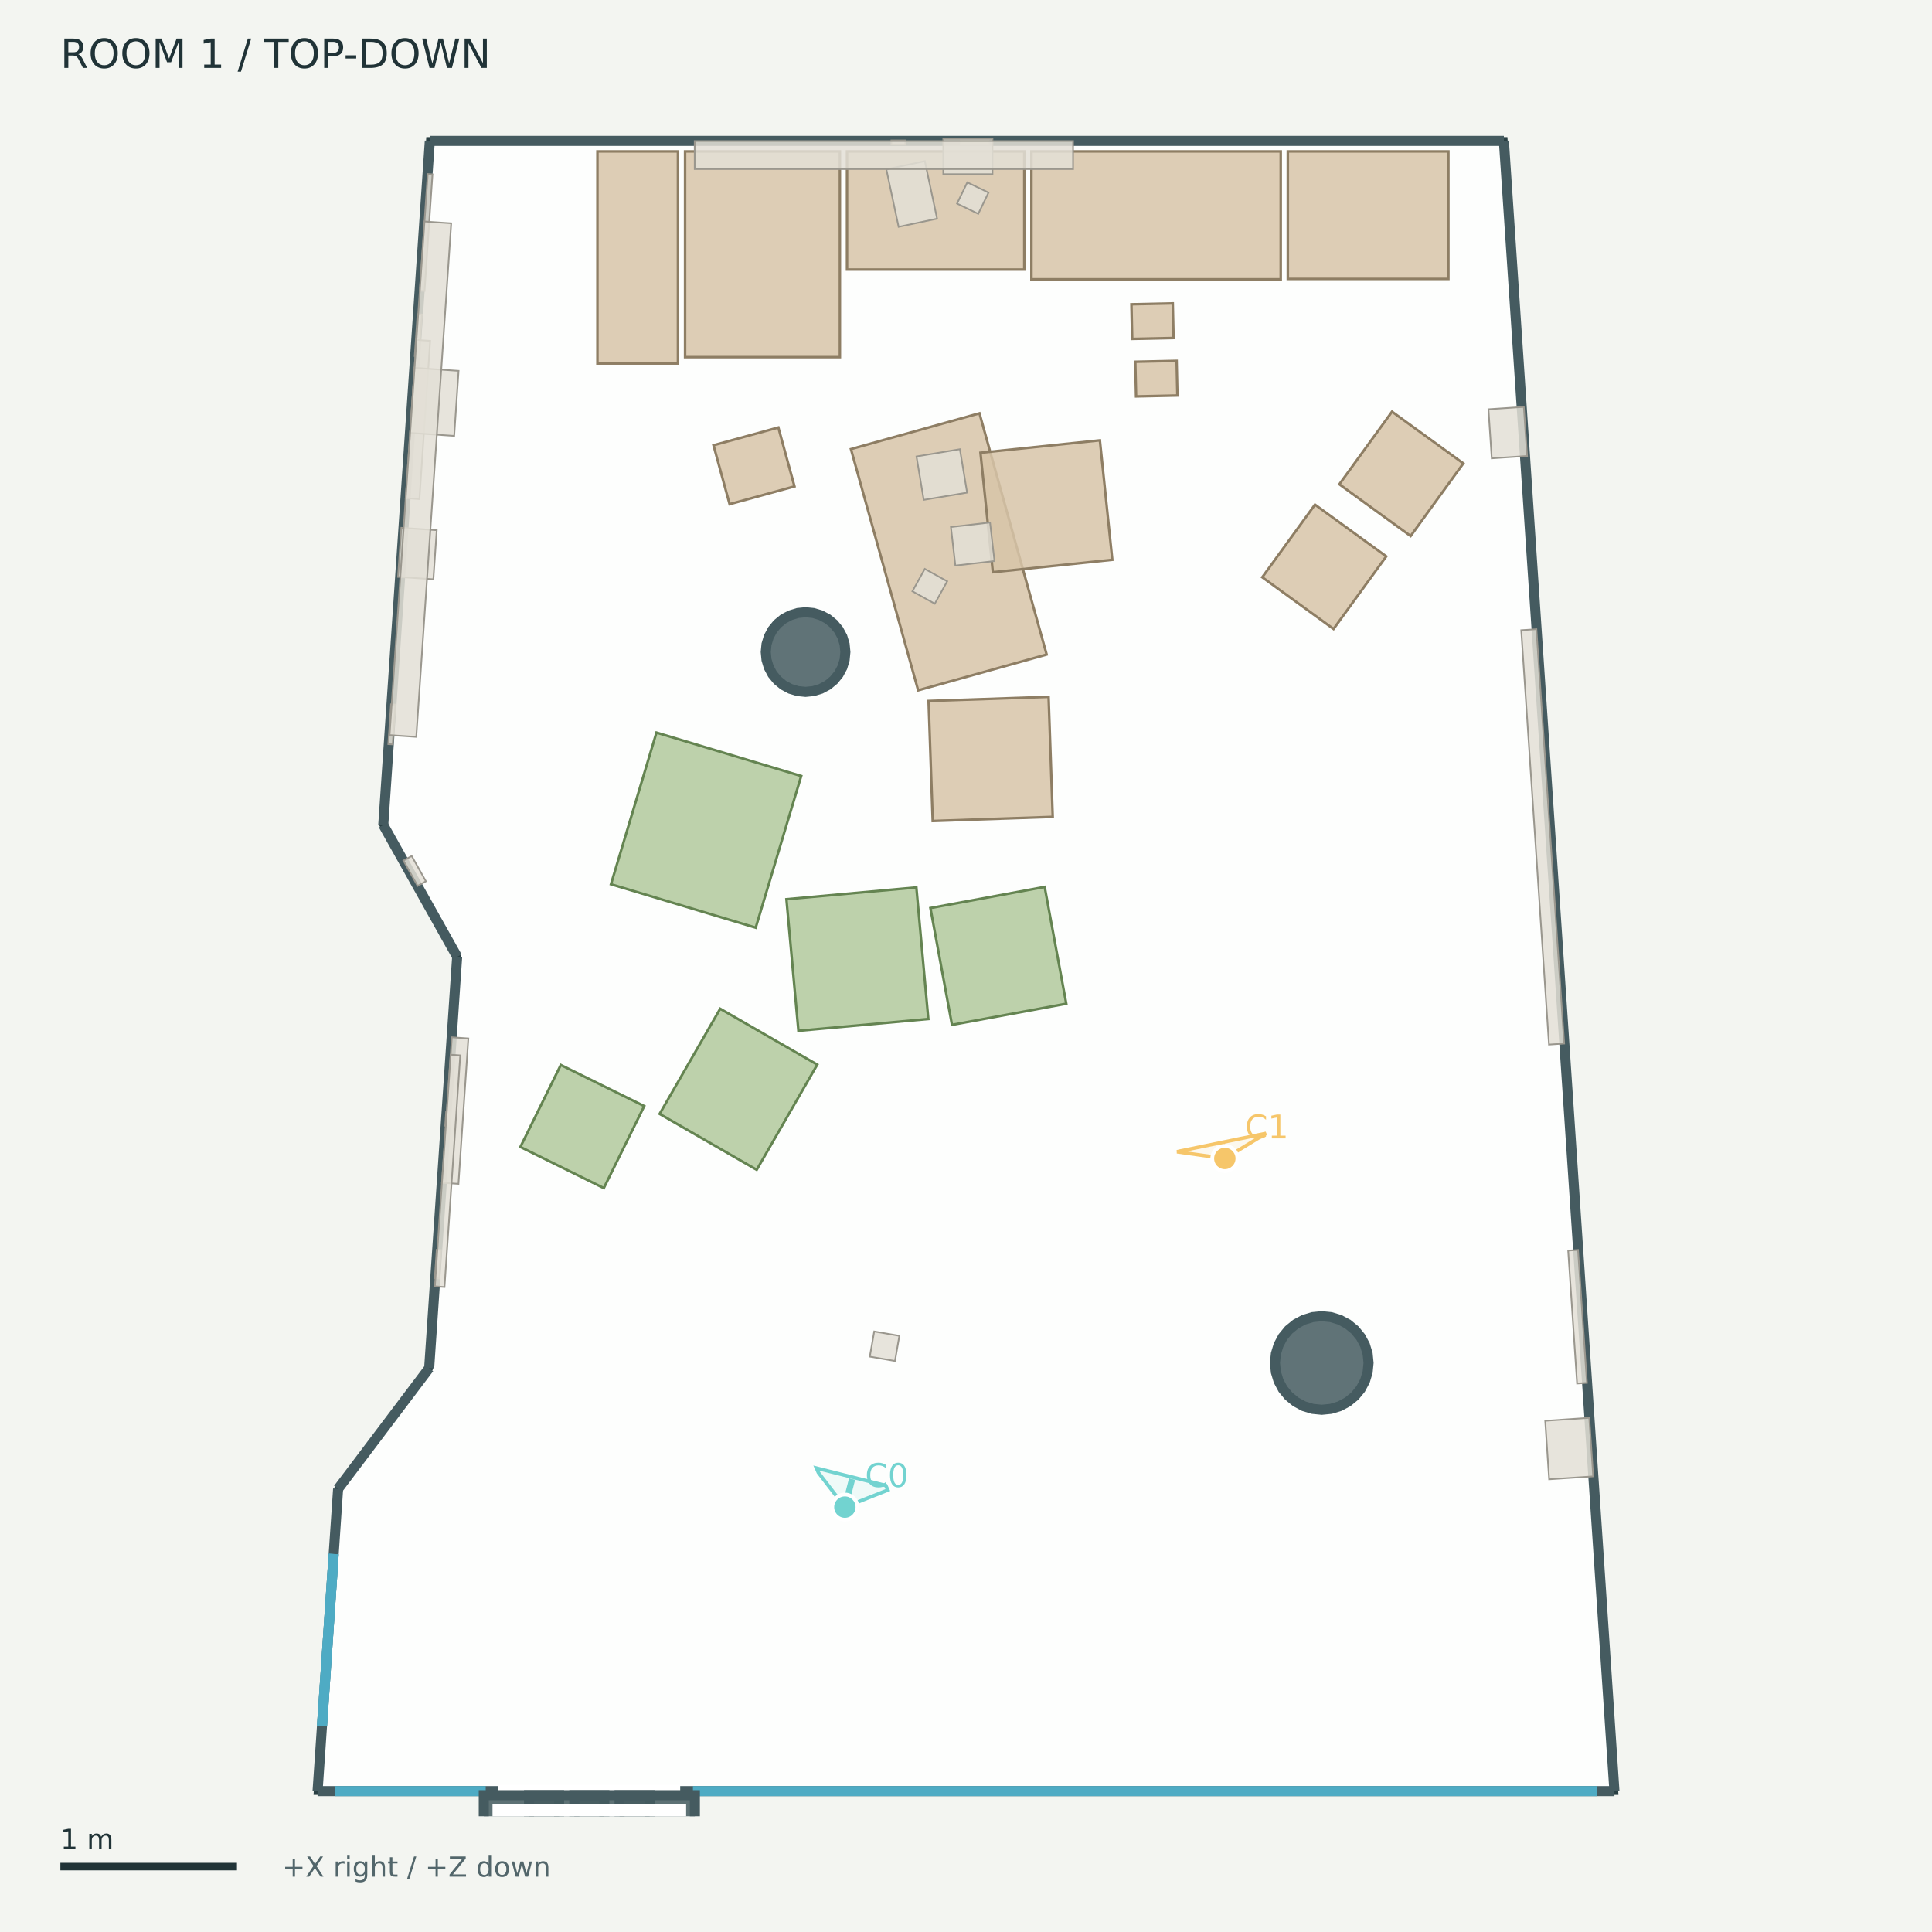
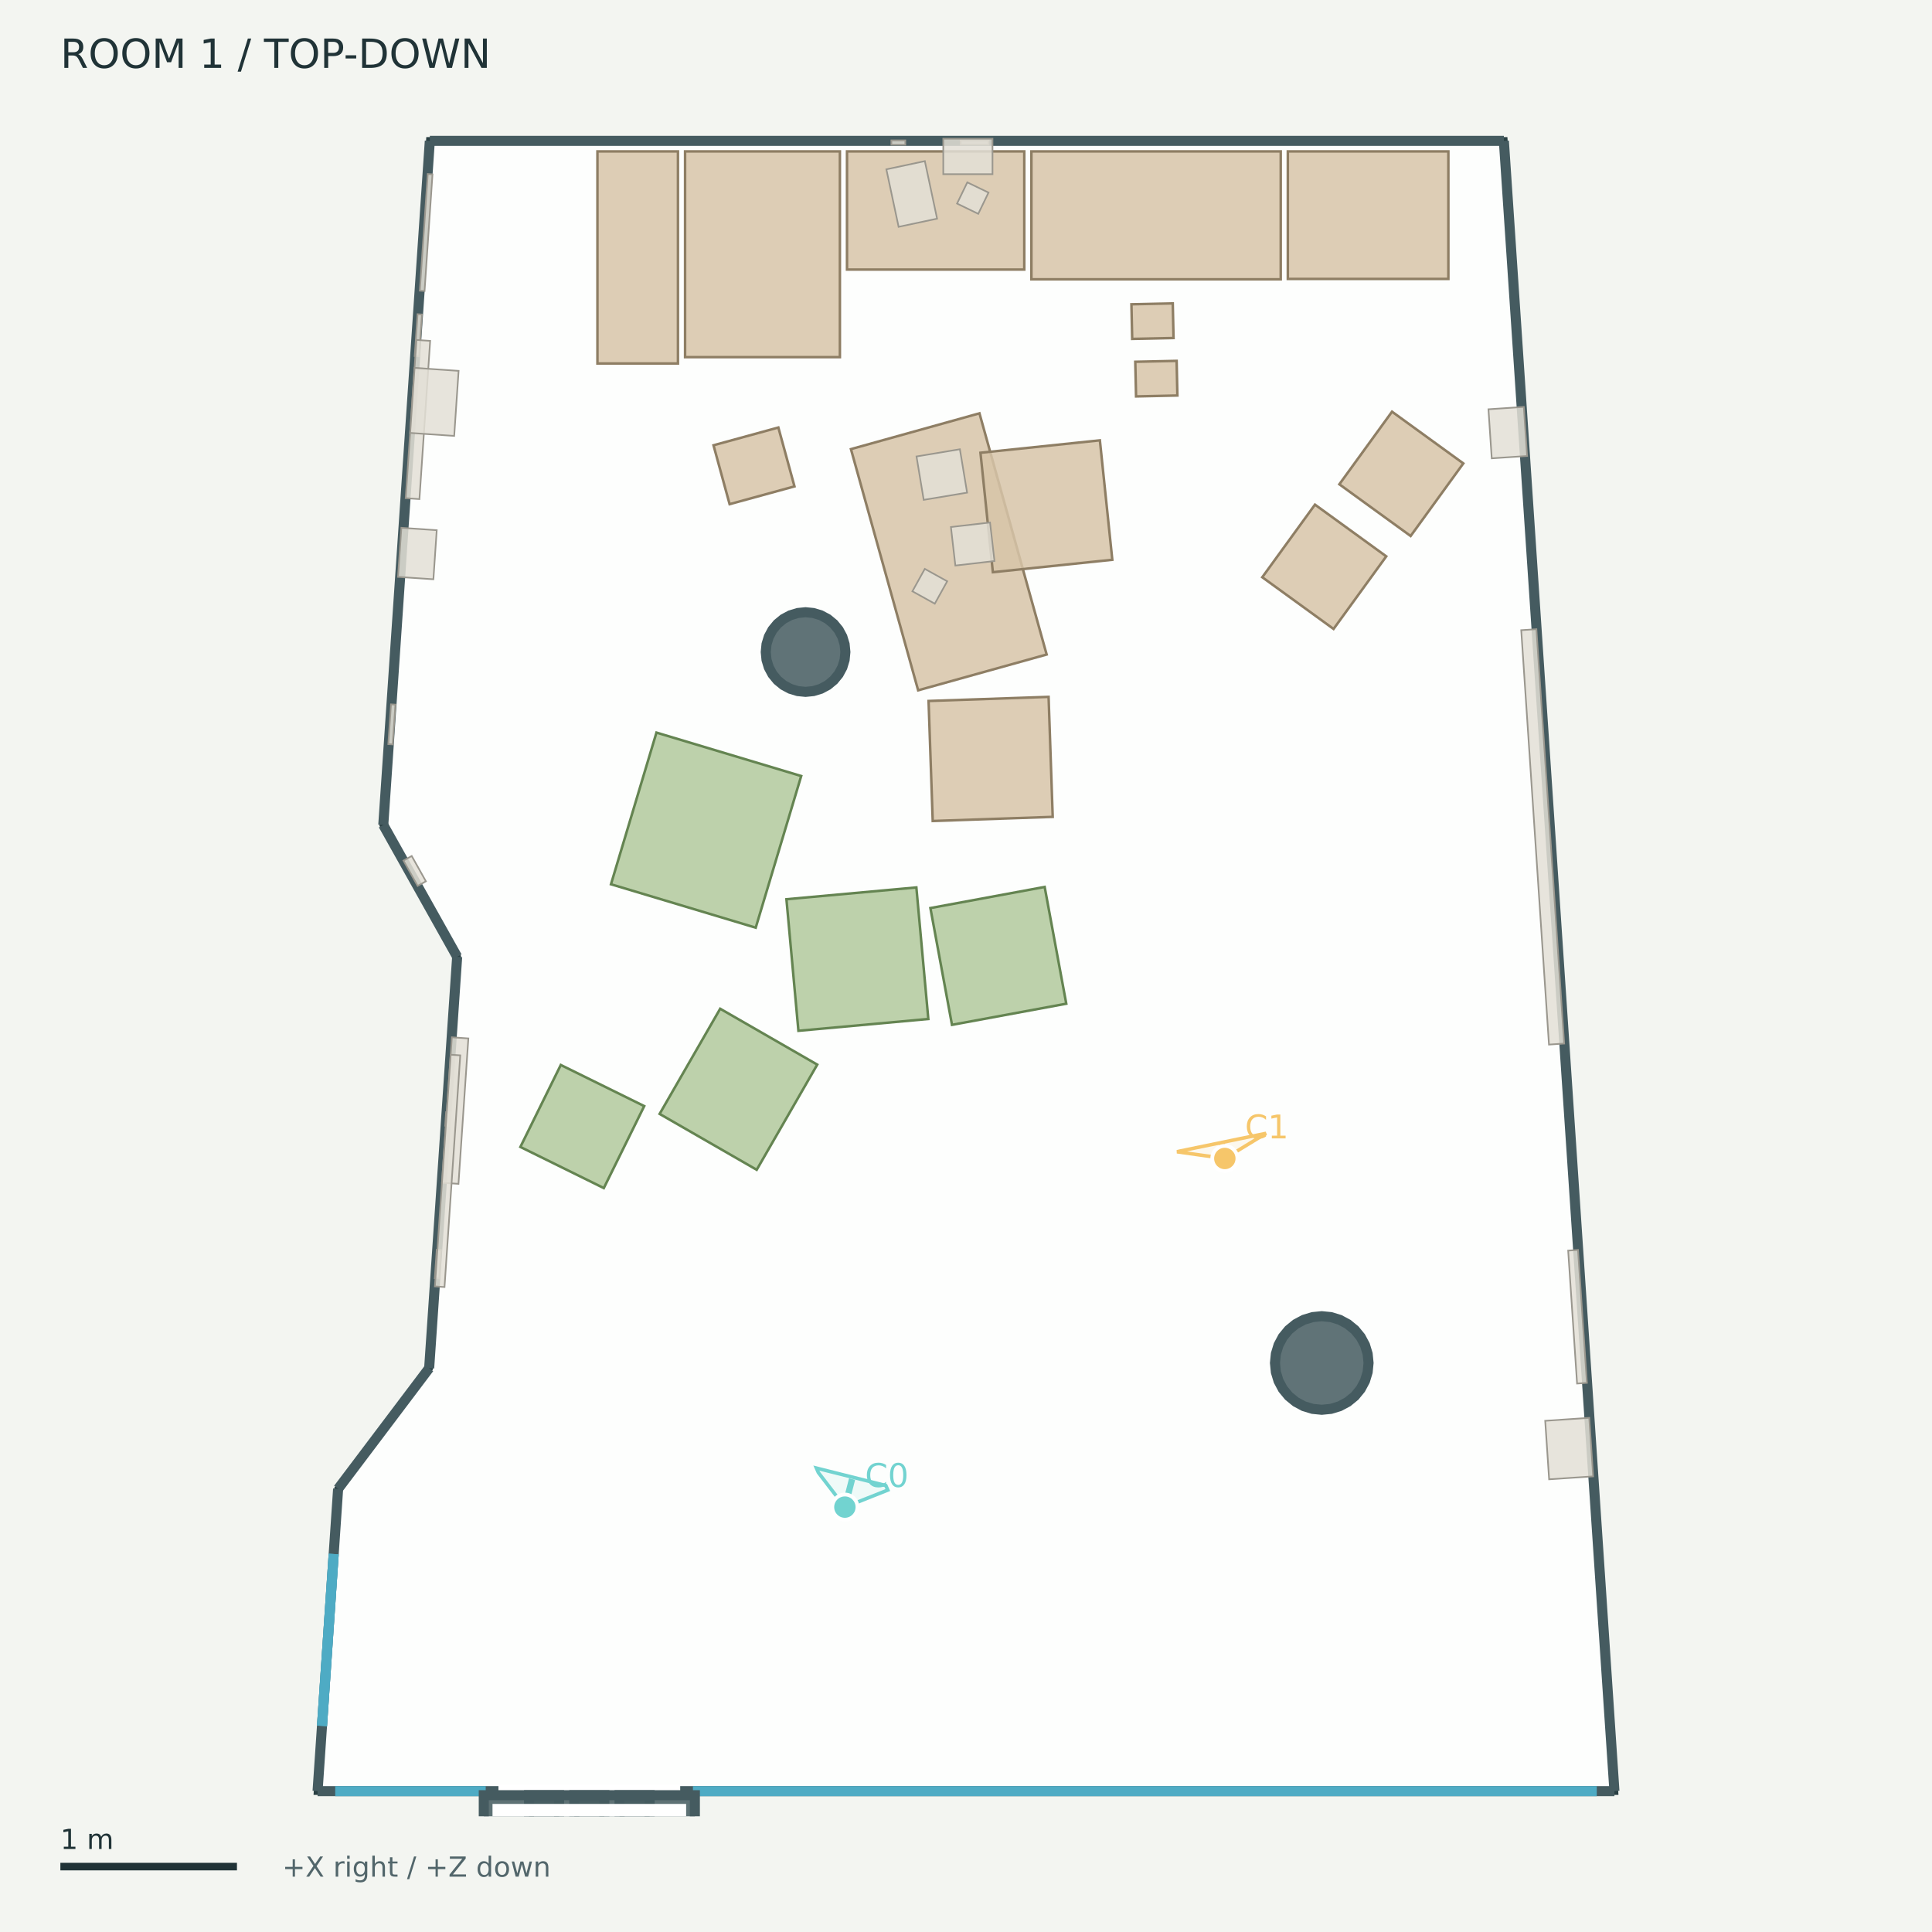
<svg xmlns="http://www.w3.org/2000/svg" width="768" height="768" viewBox="0 0 768 768">
  <rect width="100%" height="100%" fill="#f3f5f1" />
  <g font-family="DejaVu Sans">
    <defs>
      <clipPath id="map">
        <rect x="12" y="42" width="744" height="680" />
      </clipPath>
    </defs>
    <text x="24.00" y="27.00" font-size="16" fill="#203337">ROOM 1  /  TOP-DOWN</text>
    <g clip-path="url(#map)">
      <polygon points="170.86,56.00 597.81,56.00 641.76,712.00 126.24,712.00 134.41,591.82 170.60,543.86 181.73,380.35 152.36,327.94" fill="#ffffff" fill-opacity="0.85" stroke="#293f43" stroke-width="3" />
      <polygon points="336.05,259.20 335.75,262.29 334.85,265.26 333.38,267.99 331.41,270.39 329.02,272.36 326.28,273.82 323.31,274.72 320.22,275.03 317.14,274.72 314.17,273.82 311.43,272.36 309.03,270.39 307.06,267.99 305.60,265.26 304.70,262.29 304.40,259.20 304.70,256.11 305.60,253.14 307.06,250.41 309.03,248.01 311.43,246.04 314.17,244.58 317.14,243.68 320.22,243.37 323.31,243.68 326.28,244.58 329.02,246.04 331.41,248.01 333.38,250.41 334.85,253.14 335.75,256.11" fill="#455b60" fill-opacity="0.85" stroke="#455b60" stroke-width="4" />
      <polygon points="544.02,541.81 543.66,545.44 542.60,548.93 540.88,552.14 538.57,554.96 535.75,557.27 532.54,558.99 529.05,560.05 525.42,560.41 521.79,560.05 518.30,558.99 515.09,557.27 512.27,554.96 509.95,552.14 508.24,548.93 507.18,545.44 506.82,541.81 507.18,538.18 508.24,534.69 509.95,531.48 512.27,528.66 515.09,526.35 518.30,524.63 521.79,523.57 525.42,523.21 529.05,523.57 532.54,524.63 535.75,526.35 538.57,528.66 540.88,531.48 542.60,534.69 543.66,538.18" fill="#455b60" fill-opacity="0.85" stroke="#455b60" stroke-width="4" />
      <polyline points="170.86,56.00 597.81,56.00" fill="#455b60" fill-opacity="0.85" stroke="#455b60" stroke-width="4" />
      <polyline points="597.81,56.00 641.76,712.00" fill="#455b60" fill-opacity="0.85" stroke="#455b60" stroke-width="4" />
      <polyline points="641.76,712.00 126.24,712.00" fill="#455b60" fill-opacity="0.85" stroke="#455b60" stroke-width="4" />
      <polyline points="126.24,712.00 134.41,591.82" fill="#455b60" fill-opacity="0.85" stroke="#455b60" stroke-width="4" />
      <polyline points="134.41,591.82 170.60,543.86" fill="#455b60" fill-opacity="0.85" stroke="#455b60" stroke-width="4" />
      <polyline points="170.60,543.86 181.73,380.35" fill="#455b60" fill-opacity="0.85" stroke="#455b60" stroke-width="4" />
      <polyline points="181.73,380.35 152.36,327.94" fill="#455b60" fill-opacity="0.85" stroke="#455b60" stroke-width="4" />
      <polyline points="152.36,327.94 170.86,56.00" fill="#455b60" fill-opacity="0.85" stroke="#455b60" stroke-width="4" />
      <polyline points="128.00,686.08 132.65,617.74" fill="none" fill-opacity="0.85" stroke="#4eabc4" stroke-width="4" />
      <polyline points="128.00,686.08 132.65,617.74" fill="none" fill-opacity="0.85" stroke="#4eabc4" stroke-width="4" />
      <polyline points="133.26,712.00 193.08,712.00" fill="none" fill-opacity="0.85" stroke="#4eabc4" stroke-width="4" />
      <polyline points="275.45,712.00 634.74,712.00" fill="none" fill-opacity="0.85" stroke="#4eabc4" stroke-width="4" />
      <polyline points="198.14,712.00 270.39,712.00" fill="none" fill-opacity="0.85" stroke="#ffffff" stroke-width="5" />
      <polygon points="192.31,713.61 222.24,713.61 222.24,728.68 192.31,728.68" fill="#455b60" fill-opacity="0.85" stroke="#455b60" stroke-width="4" />
      <polygon points="210.30,713.61 240.23,713.61 240.23,728.68 210.30,728.68" fill="#455b60" fill-opacity="0.85" stroke="#455b60" stroke-width="4" />
      <polygon points="228.30,713.61 258.22,713.61 258.22,728.68 228.30,728.68" fill="#455b60" fill-opacity="0.85" stroke="#455b60" stroke-width="4" />
      <polygon points="246.29,713.61 276.22,713.61 276.22,728.68 246.29,728.68" fill="#455b60" fill-opacity="0.85" stroke="#455b60" stroke-width="4" />
      <polygon points="198.28,719.58 270.25,719.58 270.25,722.71 198.28,722.71" fill="none" fill-opacity="0.85" stroke="#ffffff" stroke-width="5" />
      <polygon points="336.70,60.19 407.17,60.19 407.17,107.16 336.70,107.16" fill="#d7c4a8" fill-opacity="0.85" stroke="#8e7e64" stroke-width="1" />
      <polygon points="410.00,60.19 509.11,60.19 509.11,111.03 410.00,111.03" fill="#d7c4a8" fill-opacity="0.85" stroke="#8e7e64" stroke-width="1" />
      <polygon points="511.93,60.19 575.75,60.19 575.75,110.88 511.93,110.88" fill="#d7c4a8" fill-opacity="0.85" stroke="#8e7e64" stroke-width="1" />
      <polygon points="272.33,60.19 333.87,60.19 333.87,141.97 272.33,141.97" fill="#d7c4a8" fill-opacity="0.85" stroke="#8e7e64" stroke-width="1" />
      <polygon points="237.49,60.19 269.50,60.19 269.50,144.49 237.49,144.49" fill="#d7c4a8" fill-opacity="0.85" stroke="#8e7e64" stroke-width="1" />
      <polygon points="364.98,274.41 338.26,178.53 389.35,164.30 416.06,260.18" fill="#d7c4a8" fill-opacity="0.85" stroke="#8e7e64" stroke-width="1" />
      <polygon points="394.68,227.46 389.75,179.98 437.22,175.04 442.16,222.52" fill="#d7c4a8" fill-opacity="0.85" stroke="#8e7e64" stroke-width="1" />
      <polygon points="369.12,278.65 416.83,277.01 418.47,324.72 370.77,326.36" fill="#d7c4a8" fill-opacity="0.85" stroke="#8e7e64" stroke-width="1" />
      <polygon points="532.41,192.51 553.35,163.65 581.69,184.21 560.75,213.07" fill="#d7c4a8" fill-opacity="0.85" stroke="#8e7e64" stroke-width="1" />
      <polygon points="206.86,455.93 222.92,423.34 256.09,439.69 240.02,472.28" fill="#b1c99c" fill-opacity="0.85" stroke="#648451" stroke-width="1" />
      <polygon points="450.06,134.72 449.76,120.96 466.19,120.60 466.50,134.36" fill="#d7c4a8" fill-opacity="0.85" stroke="#8e7e64" stroke-width="1" />
      <polygon points="309.41,169.94 315.82,193.35 290.03,200.41 283.63,177.00" fill="#d7c4a8" fill-opacity="0.85" stroke="#8e7e64" stroke-width="1" />
      <polygon points="262.21,442.80 286.28,400.99 324.87,423.20 300.80,465.01" fill="#b1c99c" fill-opacity="0.85" stroke="#648451" stroke-width="1" />
      <polygon points="242.87,351.51 260.95,291.22 318.49,308.48 300.41,368.77" fill="#b1c99c" fill-opacity="0.85" stroke="#648451" stroke-width="1" />
      <polygon points="317.38,409.76 312.62,357.46 364.27,352.77 369.02,405.06" fill="#b1c99c" fill-opacity="0.85" stroke="#648451" stroke-width="1" />
      <polygon points="423.86,398.99 378.43,407.39 369.85,360.97 415.27,352.57" fill="#b1c99c" fill-opacity="0.85" stroke="#648451" stroke-width="1" />
      <polygon points="501.77,229.46 522.72,200.60 551.06,221.16 530.11,250.02" fill="#d7c4a8" fill-opacity="0.85" stroke="#8e7e64" stroke-width="1" />
      <polygon points="451.60,157.58 451.29,143.81 467.73,143.45 468.03,157.22" fill="#d7c4a8" fill-opacity="0.85" stroke="#8e7e64" stroke-width="1" />
      <polygon points="154.36,295.80 155.43,279.99 157.18,280.10 156.10,295.92" fill="#e3dfd6" fill-opacity="0.85" stroke="#9a978e" stroke-width="0.65" />
      <polygon points="176.96,447.50 177.33,442.10 179.07,442.22 178.71,447.62" fill="#e3dfd6" fill-opacity="0.85" stroke="#9a978e" stroke-width="0.65" />
      <polygon points="172.84,508.11 173.61,496.80 175.35,496.92 174.58,508.23" fill="#e3dfd6" fill-opacity="0.85" stroke="#9a978e" stroke-width="0.65" />
      <polygon points="367.62,226.14 376.53,231.07 371.59,239.98 362.69,235.05" fill="#e3dfd6" fill-opacity="0.85" stroke="#9a978e" stroke-width="0.65" />
      <polygon points="364.32,181.45 381.57,178.58 384.44,195.83 367.19,198.70" fill="#e3dfd6" fill-opacity="0.85" stroke="#9a978e" stroke-width="0.65" />
      <polygon points="395.32,223.02 379.77,224.82 378.00,209.50 393.55,207.70" fill="#e3dfd6" fill-opacity="0.85" stroke="#9a978e" stroke-width="0.65" />
      <polygon points="367.64,64.05 372.51,86.92 357.21,90.17 352.34,67.31" fill="#e3dfd6" fill-opacity="0.85" stroke="#9a978e" stroke-width="0.65" />
      <polygon points="384.52,72.49 392.95,76.56 388.87,85.00 380.44,80.92" fill="#e3dfd6" fill-opacity="0.85" stroke="#9a978e" stroke-width="0.65" />
      <polygon points="381.87,55.81 393.01,55.81 393.01,57.55 381.87,57.55" fill="#e3dfd6" fill-opacity="0.85" stroke="#9a978e" stroke-width="0.65" />
      <polygon points="164.85,141.54 165.99,124.89 167.73,125.01 166.59,141.66" fill="#e3dfd6" fill-opacity="0.85" stroke="#9a978e" stroke-width="0.65" />
      <polygon points="354.33,55.81 359.88,55.81 359.88,57.55 354.33,57.55" fill="#e3dfd6" fill-opacity="0.85" stroke="#9a978e" stroke-width="0.65" />
      <polygon points="610.74,250.10 621.78,414.83 615.74,415.24 604.71,250.51" fill="#e3dfd6" fill-opacity="0.85" stroke="#9a978e" stroke-width="0.65" />
      <polygon points="161.27,198.03 165.55,135.13 171.00,135.50 166.73,198.40" fill="#e3dfd6" fill-opacity="0.85" stroke="#9a978e" stroke-width="0.65" />
      <polygon points="627.28,496.87 630.82,549.71 626.91,549.98 623.37,497.13" fill="#e3dfd6" fill-opacity="0.85" stroke="#9a978e" stroke-width="0.65" />
      <polygon points="175.69,470.15 179.62,412.34 186.18,412.79 182.25,470.60" fill="#e3dfd6" fill-opacity="0.85" stroke="#9a978e" stroke-width="0.65" />
      <polygon points="166.88,115.54 170.04,69.17 171.92,69.30 168.77,115.67" fill="#e3dfd6" fill-opacity="0.85" stroke="#9a978e" stroke-width="0.65" />
      <polygon points="172.88,511.36 179.15,419.26 182.96,419.52 176.70,511.62" fill="#e3dfd6" fill-opacity="0.85" stroke="#9a978e" stroke-width="0.65" />
      <polygon points="631.75,563.61 633.31,586.88 615.80,588.05 614.24,564.79" fill="#e3dfd6" fill-opacity="0.85" stroke="#9a978e" stroke-width="0.65" />
      <polygon points="163.04,172.09 164.80,146.23 182.30,147.42 180.55,173.28" fill="#e3dfd6" fill-opacity="0.85" stroke="#9a978e" stroke-width="0.65" />
      <polygon points="166.02,352.17 160.38,342.10 163.66,340.27 169.30,350.33" fill="#e3dfd6" fill-opacity="0.85" stroke="#9a978e" stroke-width="0.65" />
      <polygon points="374.97,55.15 394.53,55.15 394.53,69.24 374.97,69.24" fill="#e3dfd6" fill-opacity="0.85" stroke="#9a978e" stroke-width="0.65" />
      <polygon points="605.74,161.75 607.05,181.26 592.99,182.20 591.68,162.69" fill="#e3dfd6" fill-opacity="0.85" stroke="#9a978e" stroke-width="0.65" />
      <polygon points="158.22,229.32 159.55,209.80 173.61,210.76 172.28,230.27" fill="#e3dfd6" fill-opacity="0.85" stroke="#9a978e" stroke-width="0.65" />
-       <polygon points="154.87,292.21 168.75,88.04 179.37,88.76 165.48,292.93" fill="#e3dfd6" fill-opacity="0.85" stroke="#9a978e" stroke-width="0.65" />
-       <polygon points="276.15,56.07 426.56,56.07 426.56,67.21 276.15,67.21" fill="#e3dfd6" fill-opacity="0.85" stroke="#9a978e" stroke-width="0.65" />
-       <polygon points="347.51,529.27 357.51,531.01 355.77,541.02 345.76,539.28" fill="#e3dfd6" fill-opacity="0.85" stroke="#9a978e" stroke-width="0.65" />
      <g data-lens="pinhole">
        <polyline points="335.85,599.10 335.74,599.03 335.64,598.97 335.53,598.90 335.43,598.84 335.33,598.78 335.23,598.72 335.13,598.65 335.03,598.59 334.93,598.53 334.84,598.47 334.75,598.41 334.66,598.35 334.57,598.29 334.48,598.23 334.40,598.17 334.31,598.11 334.23,598.06 334.15,598.00 334.07,597.94 334.00,597.89 333.92,597.83 333.85,597.77 333.78,597.72 333.71,597.66 333.64,597.61 333.57,597.56 333.51,597.50 333.45,597.45 333.39,597.40 333.33,597.35 333.27,597.30 333.22,597.25" fill="none" stroke="#72d3d0" opacity="0.65" stroke-width="1.5" />
        <polygon points="324.53,583.59 352.13,590.53 352.92,592.32 335.85,599.10 325.31,585.37" fill="#72d3d0" fill-opacity="0.10" stroke="#72d3d0" stroke-width="1.4" />
        <polyline points="335.85,599.10 338.72,587.95" fill="none" stroke="#72d3d0" stroke-width="2.5" />
        <circle cx="335.852" cy="599.095" r="5" fill="#72d3d0" stroke="white" stroke-width="1.5" />
        <text x="343.85" y="591.10" font-size="13" fill="#72d3d0">C0</text>
      </g>
      <g data-lens="pinhole">
        <polyline points="486.89,460.52 487.02,460.52 487.14,460.53 487.25,460.52 487.35,460.51 487.44,460.50 487.52,460.48 487.59,460.45 487.66,460.42 487.71,460.38 487.75,460.34 487.79,460.29 487.81,460.23 487.82,460.17 487.83,460.11 487.82,460.04 487.81,459.96 487.79,459.88 487.75,459.79 487.71,459.69 487.66,459.59 487.59,459.49 487.52,459.38 487.44,459.26 487.35,459.14 487.25,459.01 487.14,458.88 487.02,458.74 486.89,458.60 486.75,458.45 486.60,458.29 486.44,458.13 486.27,457.96" fill="none" stroke="#f6c66a" opacity="0.65" stroke-width="1.5" />
        <polygon points="467.89,457.85 469.01,457.57 503.28,450.52 486.89,460.52" fill="#f6c66a" fill-opacity="0.10" stroke="#f6c66a" stroke-width="1.4" />
        <polyline points="486.89,460.52 485.58,454.18" fill="none" stroke="#f6c66a" stroke-width="2.5" />
        <circle cx="486.888" cy="460.515" r="5" fill="#f6c66a" stroke="white" stroke-width="1.5" />
        <text x="494.89" y="452.52" font-size="13" fill="#f6c66a">C1</text>
      </g>
    </g>
    <path d="M24 742 h70.195" stroke="#203337" stroke-width="3" />
    <text x="24.00" y="735.00" font-size="11" fill="#203337">1 m</text>
    <text x="112.19" y="746.00" font-size="11" fill="#52666b">+X right / +Z down</text>
  </g>
</svg>
